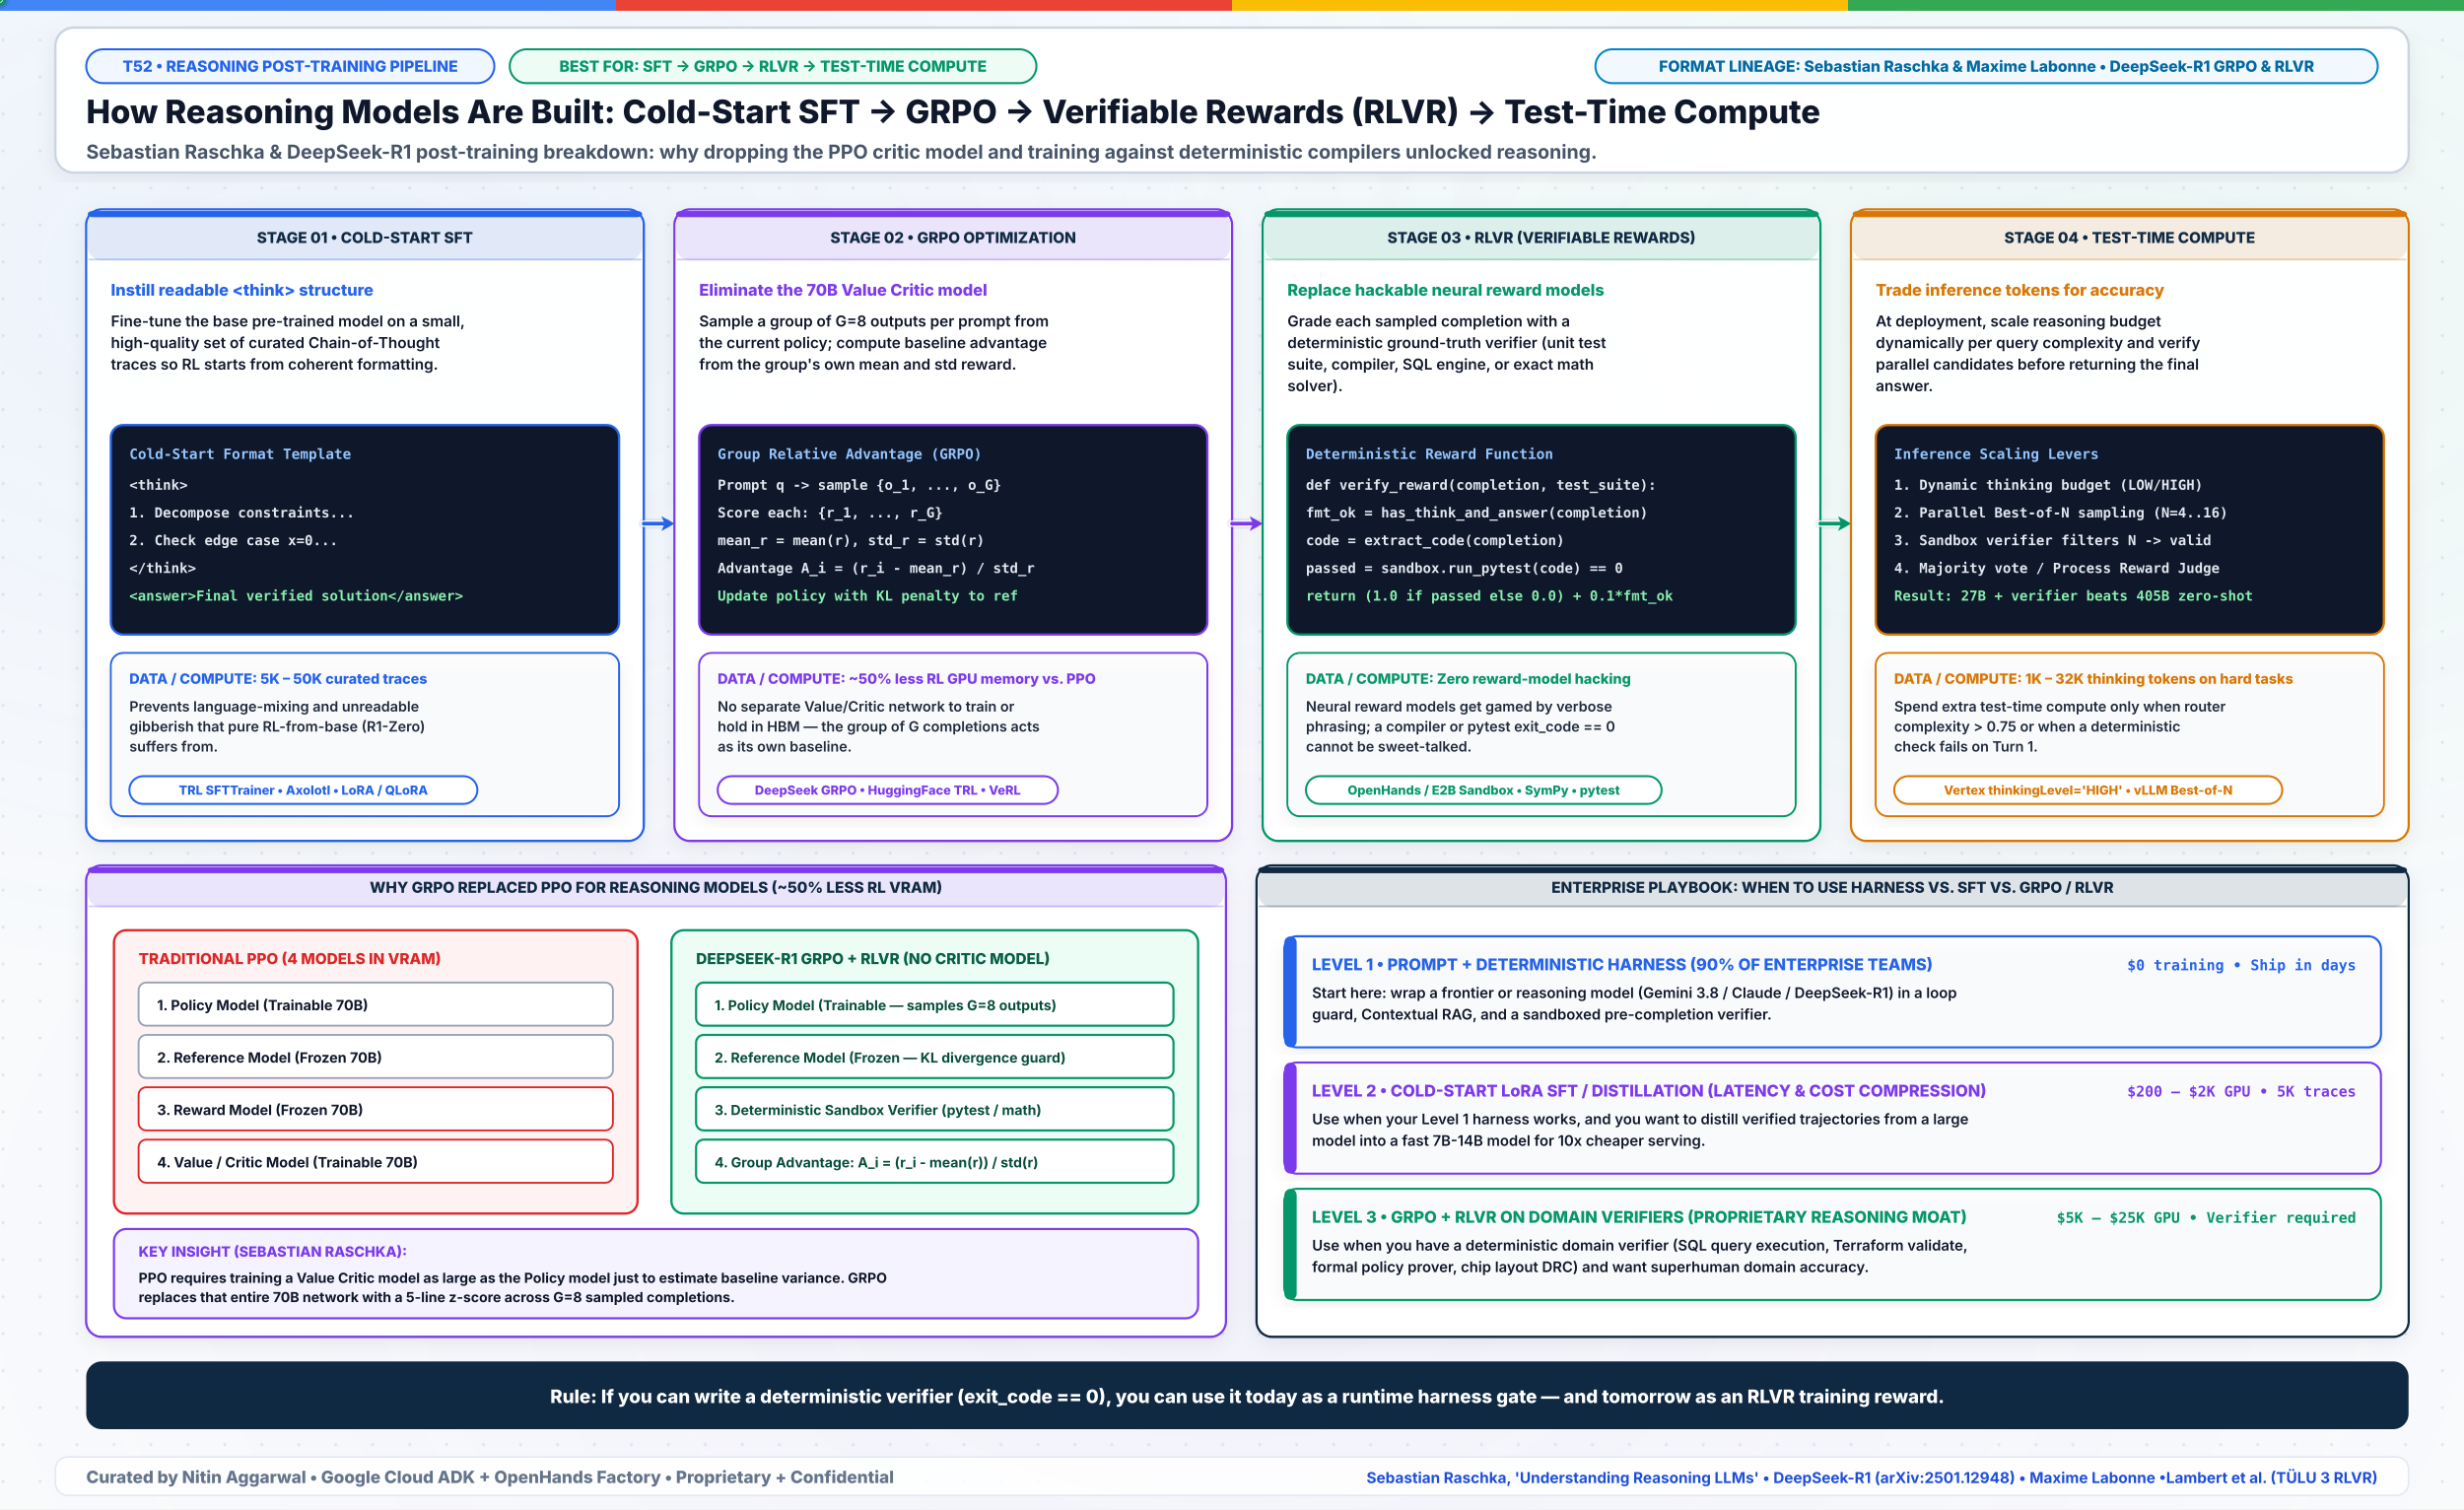
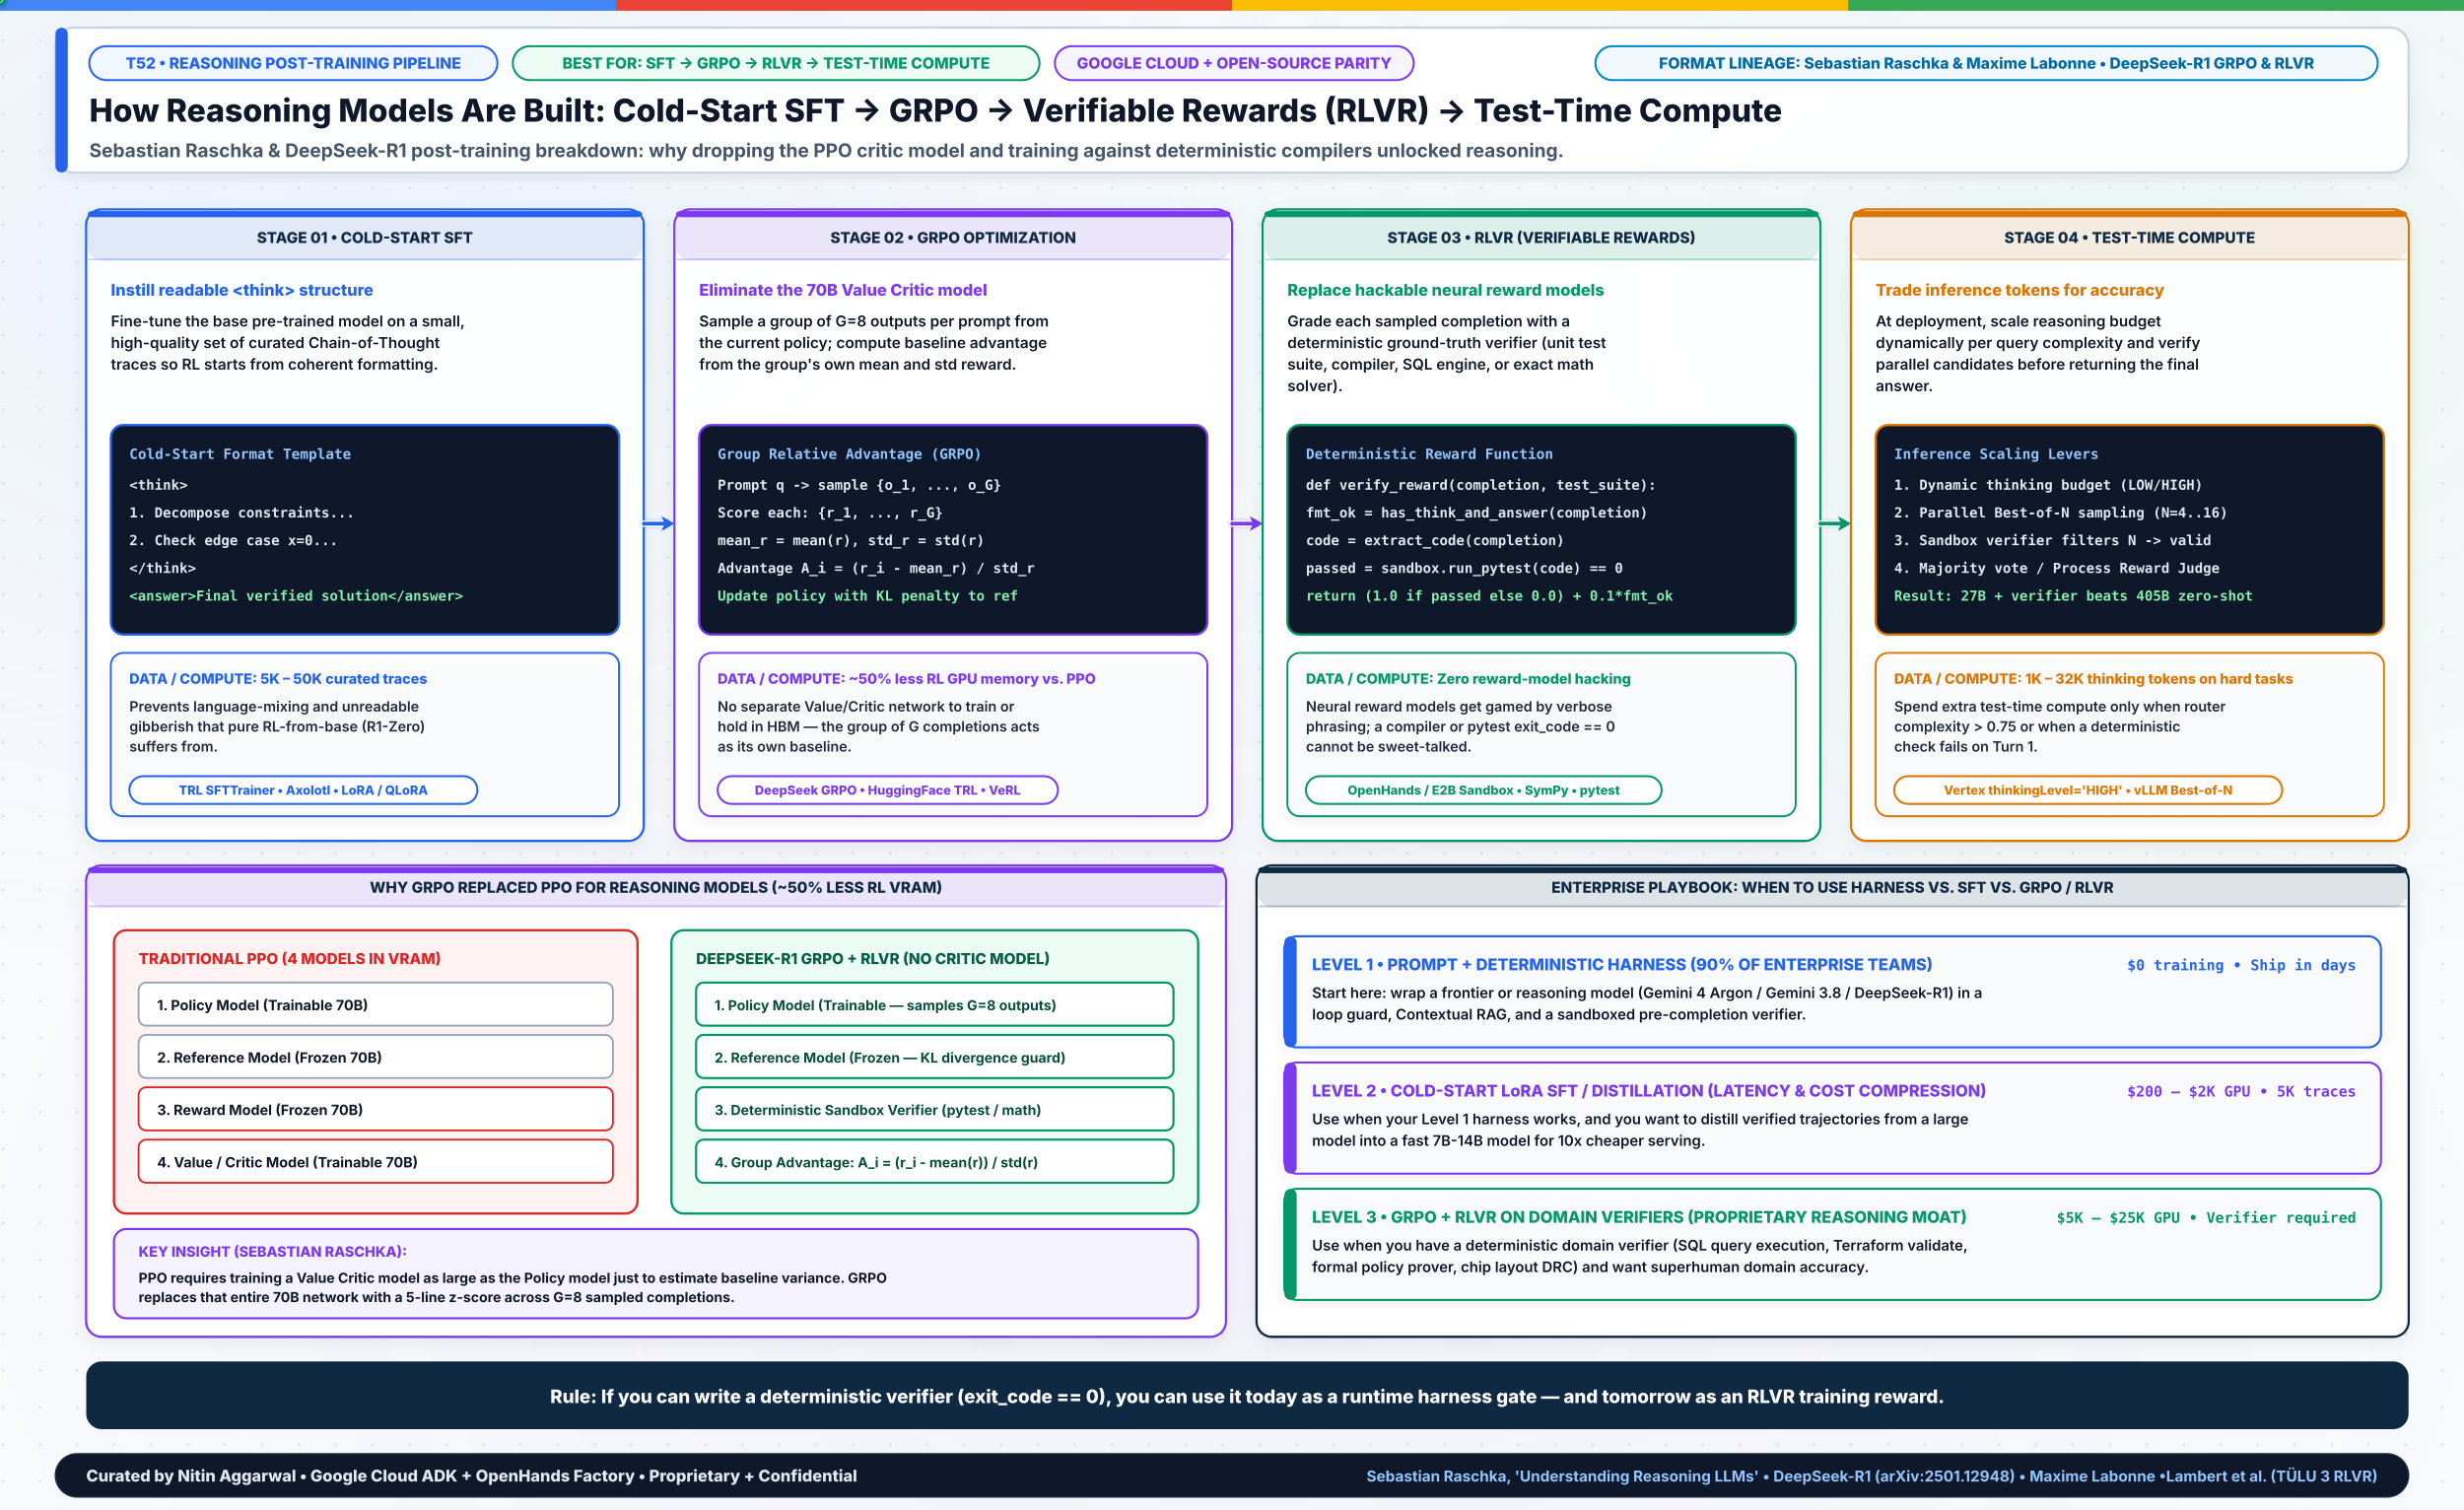
<svg xmlns="http://www.w3.org/2000/svg" viewBox="0 0 1600 980" width="1600" height="980">
  <defs>
    <filter id="shadow" x="-3%" y="-3%" width="106%" height="110%">
      <feDropShadow dx="0" dy="4" stdDeviation="6" flood-color="#0F172A" flood-opacity="0.065" />
    </filter>
    <linearGradient id="glassCardGrad" x1="0" y1="0" x2="0" y2="1">
      <stop offset="0%" stop-color="#FFFFFF" stop-opacity="0.96" />
      <stop offset="100%" stop-color="#F8FAFC" stop-opacity="0.90" />
    </linearGradient>
    <linearGradient id="glassSheen" x1="0" y1="0" x2="0" y2="1">
      <stop offset="0%" stop-color="#FFFFFF" stop-opacity="0.72" />
      <stop offset="100%" stop-color="#FFFFFF" stop-opacity="0.0" />
    </linearGradient>
    <radialGradient id="meshBlue" cx="14%" cy="18%" r="48%">
      <stop offset="0%" stop-color="#4285F4" stop-opacity="0.065" />
      <stop offset="100%" stop-color="#4285F4" stop-opacity="0.0" />
    </radialGradient>
    <radialGradient id="meshEmerald" cx="86%" cy="20%" r="46%">
      <stop offset="0%" stop-color="#10B981" stop-opacity="0.055" />
      <stop offset="100%" stop-color="#10B981" stop-opacity="0.0" />
    </radialGradient>
    <radialGradient id="meshViolet" cx="50%" cy="84%" r="52%">
      <stop offset="0%" stop-color="#8B5CF6" stop-opacity="0.048" />
      <stop offset="100%" stop-color="#8B5CF6" stop-opacity="0.0" />
    </radialGradient>
    <pattern id="archGrid" width="24" height="24" patternUnits="userSpaceOnUse">
      <circle cx="2" cy="2" r="1" fill="#94A3B8" fill-opacity="0.22" />
    </pattern>
    <style>
@keyframes flowDash { from { stroke-dashoffset: 40; } to { stroke-dashoffset: 0; } }
.flow-line { animation: flowDash 1.0s linear infinite; }
@keyframes pulseStroke { 0%,100% { stroke-width: 2.4px; } 50% { stroke-width: 5px; } }
.pulse { animation: pulseStroke 2.2s ease-in-out infinite; }
@keyframes blink { 0%,100% { opacity: 1; } 50% { opacity: 0.35; } }
.blink { animation: blink 1.4s ease-in-out infinite; }
@keyframes growX { from { transform: scaleX(0.02); } to { transform: scaleX(1); } }
.grow-x { transform-box: fill-box; transform-origin: left center; animation: growX 1.5s ease-out 0.2s both; }
@keyframes breathe { 0%,100% { transform: scale(1); } 50% { transform: scale(1.05); } }
.breathe { transform-box: fill-box; transform-origin: center; animation: breathe 2.6s ease-in-out infinite; }
</style>
  </defs>
  <rect x="0.0" y="0.0" width="1600.0" height="980.0" rx="0" fill="#F8FAFC" />
  <rect x="0" y="0" width="1600" height="980" fill="url(#meshBlue)" />
  <rect x="0" y="0" width="1600" height="980" fill="url(#meshEmerald)" />
  <rect x="0" y="0" width="1600" height="980" fill="url(#meshViolet)" />
  <rect x="0" y="0" width="1600" height="980" fill="url(#archGrid)" />
  <rect x="0.0" y="0.0" width="400.0" height="7.0" rx="0" fill="#4285F4" />
  <rect x="400.0" y="0.0" width="400.0" height="7.0" rx="0" fill="#EA4335" />
  <rect x="800.0" y="0.0" width="400.0" height="7.0" rx="0" fill="#FBBC04" />
  <rect x="1200.0" y="0.0" width="400.0" height="7.0" rx="0" fill="#34A853" />
  <rect x="36.0" y="18.0" width="1528.0" height="94.0" rx="12" fill="#FFFFFF" stroke="#CBD5E1" stroke-width="1.8" filter="url(#shadow)" fill-opacity="0.96" />
  <rect x="37.2" y="19.2" width="1525.6" height="91.6" rx="10.8" fill="none" stroke="#FFFFFF" stroke-opacity="0.82" stroke-width="1" />
  <rect x="38.0" y="19.8" width="1524.0" height="11.3" rx="9.8" fill="url(#glassSheen)" pointer-events="none" />
-   <rect x="56.0" y="32.0" width="265" height="22" rx="11.0" fill="#EFF6FF" fill-opacity="0.98" stroke="#2563EB" stroke-width="1.3" />
-   <text x="188.5" y="46.6" font-family="Inter, -apple-system, Helvetica, Arial, sans-serif" font-size="10" font-weight="800" fill="#2563EB" text-anchor="middle">T52 • REASONING POST-TRAINING PIPELINE</text>
-   <rect x="331.0" y="32.0" width="342" height="22" rx="11.0" fill="#ECFDF5" fill-opacity="0.98" stroke="#059669" stroke-width="1.3" />
-   <text x="502.0" y="46.6" font-family="Inter, -apple-system, Helvetica, Arial, sans-serif" font-size="10" font-weight="800" fill="#059669" text-anchor="middle">BEST FOR: SFT -&gt; GRPO -&gt; RLVR -&gt; TEST-TIME COMPUTE</text>
-   <rect x="1036.0" y="32.0" width="508" height="22" rx="11.0" fill="#F0F9FF" fill-opacity="0.98" stroke="#0284C7" stroke-width="1.3" />
-   <text x="1290.0" y="46.6" font-family="Inter, -apple-system, Helvetica, Arial, sans-serif" font-size="10" font-weight="800" fill="#0369A1" text-anchor="middle">FORMAT LINEAGE: Sebastian Raschka &amp; Maxime Labonne • DeepSeek-R1 GRPO &amp; RLVR</text>
-   <text x="56.0" y="80.0" font-family="Inter, -apple-system, Helvetica, Arial, sans-serif" font-size="21" font-weight="800" fill="#0F172A" text-anchor="start">How Reasoning Models Are Built: Cold-Start SFT -&gt; GRPO -&gt; Verifiable Rewards (RLVR) -&gt; Test-Time Compute</text>
-   <text x="56.0" y="103.0" font-family="Inter, -apple-system, Helvetica, Arial, sans-serif" font-size="12.5" font-weight="700" fill="#475569" text-anchor="start">Sebastian Raschka &amp; DeepSeek-R1 post-training breakdown: why dropping the PPO critic model and training against deterministic compilers unlocked reasoning.</text>
+   <rect x="36.0" y="18.0" width="8.0" height="94.0" rx="4" fill="#2563EB" />
+   <rect x="58.0" y="30.0" width="265" height="22" rx="11.0" fill="#EFF6FF" fill-opacity="0.98" stroke="#2563EB" stroke-width="1.3" />
+   <text x="190.5" y="44.6" font-family="Inter, -apple-system, Helvetica, Arial, sans-serif" font-size="10" font-weight="800" fill="#2563EB" text-anchor="middle">T52 • REASONING POST-TRAINING PIPELINE</text>
+   <rect x="333.0" y="30.0" width="342" height="22" rx="11.0" fill="#ECFDF5" fill-opacity="0.98" stroke="#059669" stroke-width="1.3" />
+   <text x="504.0" y="44.6" font-family="Inter, -apple-system, Helvetica, Arial, sans-serif" font-size="10" font-weight="800" fill="#059669" text-anchor="middle">BEST FOR: SFT -&gt; GRPO -&gt; RLVR -&gt; TEST-TIME COMPUTE</text>
+   <rect x="685.0" y="30.0" width="233" height="22" rx="11.0" fill="#F5F3FF" fill-opacity="0.98" stroke="#7C3AED" stroke-width="1.3" />
+   <text x="801.5" y="44.6" font-family="Inter, -apple-system, Helvetica, Arial, sans-serif" font-size="10" font-weight="800" fill="#7C3AED" text-anchor="middle">GOOGLE CLOUD + OPEN-SOURCE PARITY</text>
+   <rect x="1036.0" y="30.0" width="508" height="22" rx="11.0" fill="#F0F9FF" fill-opacity="0.98" stroke="#0284C7" stroke-width="1.3" />
+   <text x="1290.0" y="44.6" font-family="Inter, -apple-system, Helvetica, Arial, sans-serif" font-size="10" font-weight="800" fill="#0369A1" text-anchor="middle">FORMAT LINEAGE: Sebastian Raschka &amp; Maxime Labonne • DeepSeek-R1 GRPO &amp; RLVR</text>
+   <text x="58.0" y="79.0" font-family="Inter, -apple-system, Helvetica, Arial, sans-serif" font-size="20.5" font-weight="800" fill="#0F172A" text-anchor="start">How Reasoning Models Are Built: Cold-Start SFT -&gt; GRPO -&gt; Verifiable Rewards (RLVR) -&gt; Test-Time Compute</text>
+   <text x="58.0" y="102.0" font-family="Inter, -apple-system, Helvetica, Arial, sans-serif" font-size="12.2" font-weight="700" fill="#475569" text-anchor="start">Sebastian Raschka &amp; DeepSeek-R1 post-training breakdown: why dropping the PPO critic model and training against deterministic compilers unlocked reasoning.</text>
  <rect x="56.0" y="136.0" width="362.0" height="410.0" rx="10" fill="#FFFFFF" stroke="#2563EB" stroke-width="1.6" filter="url(#shadow)" fill-opacity="0.96" />
  <rect x="57.2" y="137.2" width="359.6" height="407.6" rx="8.8" fill="none" stroke="#FFFFFF" stroke-opacity="0.82" stroke-width="1" />
  <rect x="58.0" y="137.8" width="358.0" height="14.0" rx="7.8" fill="url(#glassSheen)" pointer-events="none" />
  <rect x="57.0" y="137.0" width="360.0" height="32.0" rx="9" fill="#F8FAFC" />
  <rect x="57.0" y="137.0" width="360.0" height="32.0" rx="9" fill="#2563EB" fill-opacity="0.11" />
  <rect x="57.0" y="137.0" width="360.0" height="4.0" rx="3" fill="#2563EB" />
  <line x1="57.5" y1="168.5" x2="416.5" y2="168.5" stroke="#2563EB" stroke-opacity="0.28" stroke-width="1.2" />
  <text x="237.0" y="157.8" font-family="Inter, -apple-system, Helvetica, Arial, sans-serif" font-size="9.8" font-weight="800" fill="#0F2942" text-anchor="middle">STAGE 01 • COLD-START SFT</text>
  <text x="72.0" y="192.0" font-family="Inter, -apple-system, Helvetica, Arial, sans-serif" font-size="10.5" font-weight="800" fill="#2563EB" text-anchor="start">Instill readable &lt;think&gt; structure</text>
  <text x="72.0" y="212.0" font-family="Inter, -apple-system, Helvetica, Arial, sans-serif" font-size="9.8" font-weight="600" fill="#0F172A" text-anchor="start">Fine-tune the base pre-trained model on a small,</text>
  <text x="72.0" y="226.0" font-family="Inter, -apple-system, Helvetica, Arial, sans-serif" font-size="9.8" font-weight="600" fill="#0F172A" text-anchor="start">high-quality set of curated Chain-of-Thought</text>
  <text x="72.0" y="240.0" font-family="Inter, -apple-system, Helvetica, Arial, sans-serif" font-size="9.8" font-weight="600" fill="#0F172A" text-anchor="start">traces so RL starts from coherent formatting.</text>
  <rect x="72.0" y="276.0" width="330.0" height="136.0" rx="8" fill="#0F172A" stroke="#2563EB" stroke-width="1.5" />
  <text x="84.0" y="298.0" font-family="ui-monospace, SFMono-Regular, Menlo, monospace" font-size="9.2" font-weight="800" fill="#93C5FD" text-anchor="start">Cold-Start Format Template</text>
  <text x="84.0" y="318.0" font-family="ui-monospace, SFMono-Regular, Menlo, monospace" font-size="9" font-weight="600" fill="#E2E8F0" text-anchor="start">&lt;think&gt;</text>
  <text x="84.0" y="336.0" font-family="ui-monospace, SFMono-Regular, Menlo, monospace" font-size="9" font-weight="600" fill="#E2E8F0" text-anchor="start">  1. Decompose constraints...</text>
  <text x="84.0" y="354.0" font-family="ui-monospace, SFMono-Regular, Menlo, monospace" font-size="9" font-weight="600" fill="#E2E8F0" text-anchor="start">  2. Check edge case x=0...</text>
  <text x="84.0" y="372.0" font-family="ui-monospace, SFMono-Regular, Menlo, monospace" font-size="9" font-weight="600" fill="#E2E8F0" text-anchor="start">&lt;/think&gt;</text>
  <text x="84.0" y="390.0" font-family="ui-monospace, SFMono-Regular, Menlo, monospace" font-size="9" font-weight="600" fill="#86EFAC" text-anchor="start">&lt;answer&gt;Final verified solution&lt;/answer&gt;</text>
  <rect x="72.0" y="424.0" width="330.0" height="106.0" rx="8" fill="#F8FAFC" stroke="#2563EB" stroke-width="1.3" filter="url(#shadow)" fill-opacity="0.96" />
  <rect x="73.2" y="425.2" width="327.6" height="103.6" rx="6.8" fill="none" stroke="#FFFFFF" stroke-opacity="0.82" stroke-width="1" />
  <rect x="74.0" y="425.8" width="326.0" height="12.7" rx="5.8" fill="url(#glassSheen)" pointer-events="none" />
  <text x="84.0" y="444.0" font-family="Inter, -apple-system, Helvetica, Arial, sans-serif" font-size="9.2" font-weight="800" fill="#2563EB" text-anchor="start">DATA / COMPUTE: 5K – 50K curated traces</text>
  <text x="84.0" y="462.0" font-family="Inter, -apple-system, Helvetica, Arial, sans-serif" font-size="9.2" font-weight="600" fill="#1E293B" text-anchor="start">Prevents language-mixing and unreadable</text>
  <text x="84.0" y="475.0" font-family="Inter, -apple-system, Helvetica, Arial, sans-serif" font-size="9.2" font-weight="600" fill="#1E293B" text-anchor="start">gibberish that pure RL-from-base (R1-Zero)</text>
  <text x="84.0" y="488.0" font-family="Inter, -apple-system, Helvetica, Arial, sans-serif" font-size="9.2" font-weight="600" fill="#1E293B" text-anchor="start">suffers from.</text>
  <rect x="84.0" y="504.0" width="226" height="18" rx="9.0" fill="#FFFFFF" fill-opacity="0.98" stroke="#2563EB" stroke-width="1.3" />
  <text x="197.0" y="516.0" font-family="Inter, -apple-system, Helvetica, Arial, sans-serif" font-size="8.2" font-weight="800" fill="#2563EB" text-anchor="middle">TRL SFTTrainer • Axolotl • LoRA / QLoRA</text>
  <path d="M 418.0 340.0 L 432.5 340.0" fill="none" stroke="#2563EB" stroke-opacity="0.11" stroke-width="6.6" stroke-linecap="round" stroke-linejoin="round" />
  <path d="M 418.0 340.0 L 432.5 340.0" fill="none" stroke="#FFFFFF" stroke-opacity="0.80" stroke-width="4.4" stroke-linecap="round" stroke-linejoin="round" />
  <path d="M 418.0 340.0 L 432.5 340.0" fill="none" stroke="#2563EB" stroke-width="2.4" stroke-linejoin="round" stroke-linecap="round" />
  <polygon points="438.0,340.0 429.5,335.2 431.6,340.0 429.5,344.8" fill="#2563EB" />
  <g>
    <circle r="5.6" fill="#2563EB" fill-opacity="0.15" />
    <circle r="3.8" fill="#2563EB" fill-opacity="0.28" />
    <circle r="2.8" fill="#FFFFFF" stroke="#2563EB" stroke-width="2.0" />
    <circle r="1.3" fill="#2563EB" />
    <animateMotion dur="1.20s" begin="-0.00s" repeatCount="indefinite" path="M 418.0 340.0 L 432.5 340.0" />
  </g>
  <rect x="438.0" y="136.0" width="362.0" height="410.0" rx="10" fill="#FFFFFF" stroke="#7C3AED" stroke-width="1.6" filter="url(#shadow)" fill-opacity="0.96" />
  <rect x="439.2" y="137.2" width="359.6" height="407.6" rx="8.8" fill="none" stroke="#FFFFFF" stroke-opacity="0.82" stroke-width="1" />
  <rect x="440.0" y="137.8" width="358.0" height="14.0" rx="7.8" fill="url(#glassSheen)" pointer-events="none" />
  <rect x="439.0" y="137.0" width="360.0" height="32.0" rx="9" fill="#F8FAFC" />
  <rect x="439.0" y="137.0" width="360.0" height="32.0" rx="9" fill="#7C3AED" fill-opacity="0.11" />
  <rect x="439.0" y="137.0" width="360.0" height="4.0" rx="3" fill="#7C3AED" />
  <line x1="439.5" y1="168.5" x2="798.5" y2="168.5" stroke="#7C3AED" stroke-opacity="0.28" stroke-width="1.2" />
  <text x="619.0" y="157.8" font-family="Inter, -apple-system, Helvetica, Arial, sans-serif" font-size="9.8" font-weight="800" fill="#0F2942" text-anchor="middle">STAGE 02 • GRPO OPTIMIZATION</text>
  <text x="454.0" y="192.0" font-family="Inter, -apple-system, Helvetica, Arial, sans-serif" font-size="10.5" font-weight="800" fill="#7C3AED" text-anchor="start">Eliminate the 70B Value Critic model</text>
  <text x="454.0" y="212.0" font-family="Inter, -apple-system, Helvetica, Arial, sans-serif" font-size="9.8" font-weight="600" fill="#0F172A" text-anchor="start">Sample a group of G=8 outputs per prompt from</text>
  <text x="454.0" y="226.0" font-family="Inter, -apple-system, Helvetica, Arial, sans-serif" font-size="9.8" font-weight="600" fill="#0F172A" text-anchor="start">the current policy; compute baseline advantage</text>
  <text x="454.0" y="240.0" font-family="Inter, -apple-system, Helvetica, Arial, sans-serif" font-size="9.8" font-weight="600" fill="#0F172A" text-anchor="start">from the group's own mean and std reward.</text>
  <rect x="454.0" y="276.0" width="330.0" height="136.0" rx="8" fill="#0F172A" stroke="#7C3AED" stroke-width="1.5" />
  <text x="466.0" y="298.0" font-family="ui-monospace, SFMono-Regular, Menlo, monospace" font-size="9.2" font-weight="800" fill="#93C5FD" text-anchor="start">Group Relative Advantage (GRPO)</text>
  <text x="466.0" y="318.0" font-family="ui-monospace, SFMono-Regular, Menlo, monospace" font-size="9" font-weight="600" fill="#E2E8F0" text-anchor="start">Prompt q -&gt; sample {o_1, ..., o_G}</text>
  <text x="466.0" y="336.0" font-family="ui-monospace, SFMono-Regular, Menlo, monospace" font-size="9" font-weight="600" fill="#E2E8F0" text-anchor="start">Score each: {r_1, ..., r_G}</text>
  <text x="466.0" y="354.0" font-family="ui-monospace, SFMono-Regular, Menlo, monospace" font-size="9" font-weight="600" fill="#E2E8F0" text-anchor="start">mean_r = mean(r), std_r = std(r)</text>
  <text x="466.0" y="372.0" font-family="ui-monospace, SFMono-Regular, Menlo, monospace" font-size="9" font-weight="600" fill="#E2E8F0" text-anchor="start">Advantage A_i = (r_i - mean_r) / std_r</text>
  <text x="466.0" y="390.0" font-family="ui-monospace, SFMono-Regular, Menlo, monospace" font-size="9" font-weight="600" fill="#86EFAC" text-anchor="start">Update policy with KL penalty to ref</text>
  <rect x="454.0" y="424.0" width="330.0" height="106.0" rx="8" fill="#F8FAFC" stroke="#7C3AED" stroke-width="1.3" filter="url(#shadow)" fill-opacity="0.96" />
  <rect x="455.2" y="425.2" width="327.6" height="103.6" rx="6.8" fill="none" stroke="#FFFFFF" stroke-opacity="0.82" stroke-width="1" />
  <rect x="456.0" y="425.8" width="326.0" height="12.7" rx="5.8" fill="url(#glassSheen)" pointer-events="none" />
  <text x="466.0" y="444.0" font-family="Inter, -apple-system, Helvetica, Arial, sans-serif" font-size="9.2" font-weight="800" fill="#7C3AED" text-anchor="start">DATA / COMPUTE: ~50% less RL GPU memory vs. PPO</text>
  <text x="466.0" y="462.0" font-family="Inter, -apple-system, Helvetica, Arial, sans-serif" font-size="9.2" font-weight="600" fill="#1E293B" text-anchor="start">No separate Value/Critic network to train or</text>
  <text x="466.0" y="475.0" font-family="Inter, -apple-system, Helvetica, Arial, sans-serif" font-size="9.2" font-weight="600" fill="#1E293B" text-anchor="start">hold in HBM — the group of G completions acts</text>
  <text x="466.0" y="488.0" font-family="Inter, -apple-system, Helvetica, Arial, sans-serif" font-size="9.2" font-weight="600" fill="#1E293B" text-anchor="start">as its own baseline.</text>
  <rect x="466.0" y="504.0" width="221" height="18" rx="9.0" fill="#FFFFFF" fill-opacity="0.98" stroke="#7C3AED" stroke-width="1.3" />
  <text x="576.5" y="516.0" font-family="Inter, -apple-system, Helvetica, Arial, sans-serif" font-size="8.2" font-weight="800" fill="#7C3AED" text-anchor="middle">DeepSeek GRPO • HuggingFace TRL • VeRL</text>
  <path d="M 800.0 340.0 L 814.5 340.0" fill="none" stroke="#7C3AED" stroke-opacity="0.11" stroke-width="6.6" stroke-linecap="round" stroke-linejoin="round" />
  <path d="M 800.0 340.0 L 814.5 340.0" fill="none" stroke="#FFFFFF" stroke-opacity="0.80" stroke-width="4.4" stroke-linecap="round" stroke-linejoin="round" />
  <path d="M 800.0 340.0 L 814.5 340.0" fill="none" stroke="#7C3AED" stroke-width="2.4" stroke-linejoin="round" stroke-linecap="round" />
  <polygon points="820.0,340.0 811.5,335.2 813.6,340.0 811.5,344.8" fill="#7C3AED" />
  <g>
    <circle r="5.6" fill="#7C3AED" fill-opacity="0.15" />
    <circle r="3.8" fill="#7C3AED" fill-opacity="0.28" />
    <circle r="2.8" fill="#FFFFFF" stroke="#7C3AED" stroke-width="2.0" />
    <circle r="1.3" fill="#7C3AED" />
    <animateMotion dur="1.20s" begin="-0.00s" repeatCount="indefinite" path="M 800.0 340.0 L 814.5 340.0" />
  </g>
  <rect x="820.0" y="136.0" width="362.0" height="410.0" rx="10" fill="#FFFFFF" stroke="#059669" stroke-width="1.6" filter="url(#shadow)" fill-opacity="0.96" />
  <rect x="821.2" y="137.2" width="359.6" height="407.6" rx="8.8" fill="none" stroke="#FFFFFF" stroke-opacity="0.82" stroke-width="1" />
  <rect x="822.0" y="137.8" width="358.0" height="14.0" rx="7.8" fill="url(#glassSheen)" pointer-events="none" />
  <rect x="821.0" y="137.0" width="360.0" height="32.0" rx="9" fill="#F8FAFC" />
  <rect x="821.0" y="137.0" width="360.0" height="32.0" rx="9" fill="#059669" fill-opacity="0.11" />
  <rect x="821.0" y="137.0" width="360.0" height="4.0" rx="3" fill="#059669" />
  <line x1="821.5" y1="168.5" x2="1180.5" y2="168.5" stroke="#059669" stroke-opacity="0.28" stroke-width="1.2" />
  <text x="1001.0" y="157.8" font-family="Inter, -apple-system, Helvetica, Arial, sans-serif" font-size="9.8" font-weight="800" fill="#0F2942" text-anchor="middle">STAGE 03 • RLVR (VERIFIABLE REWARDS)</text>
  <text x="836.0" y="192.0" font-family="Inter, -apple-system, Helvetica, Arial, sans-serif" font-size="10.5" font-weight="800" fill="#059669" text-anchor="start">Replace hackable neural reward models</text>
  <text x="836.0" y="212.0" font-family="Inter, -apple-system, Helvetica, Arial, sans-serif" font-size="9.8" font-weight="600" fill="#0F172A" text-anchor="start">Grade each sampled completion with a</text>
  <text x="836.0" y="226.0" font-family="Inter, -apple-system, Helvetica, Arial, sans-serif" font-size="9.8" font-weight="600" fill="#0F172A" text-anchor="start">deterministic ground-truth verifier (unit test</text>
  <text x="836.0" y="240.0" font-family="Inter, -apple-system, Helvetica, Arial, sans-serif" font-size="9.8" font-weight="600" fill="#0F172A" text-anchor="start">suite, compiler, SQL engine, or exact math</text>
  <text x="836.0" y="254.0" font-family="Inter, -apple-system, Helvetica, Arial, sans-serif" font-size="9.8" font-weight="600" fill="#0F172A" text-anchor="start">solver).</text>
  <rect x="836.0" y="276.0" width="330.0" height="136.0" rx="8" fill="#0F172A" stroke="#059669" stroke-width="1.5" />
  <text x="848.0" y="298.0" font-family="ui-monospace, SFMono-Regular, Menlo, monospace" font-size="9.2" font-weight="800" fill="#93C5FD" text-anchor="start">Deterministic Reward Function</text>
  <text x="848.0" y="318.0" font-family="ui-monospace, SFMono-Regular, Menlo, monospace" font-size="9" font-weight="600" fill="#E2E8F0" text-anchor="start">def verify_reward(completion, test_suite):</text>
  <text x="848.0" y="336.0" font-family="ui-monospace, SFMono-Regular, Menlo, monospace" font-size="9" font-weight="600" fill="#E2E8F0" text-anchor="start">    fmt_ok = has_think_and_answer(completion)</text>
  <text x="848.0" y="354.0" font-family="ui-monospace, SFMono-Regular, Menlo, monospace" font-size="9" font-weight="600" fill="#E2E8F0" text-anchor="start">    code   = extract_code(completion)</text>
  <text x="848.0" y="372.0" font-family="ui-monospace, SFMono-Regular, Menlo, monospace" font-size="9" font-weight="600" fill="#E2E8F0" text-anchor="start">    passed = sandbox.run_pytest(code) == 0</text>
  <text x="848.0" y="390.0" font-family="ui-monospace, SFMono-Regular, Menlo, monospace" font-size="9" font-weight="600" fill="#86EFAC" text-anchor="start">    return (1.0 if passed else 0.0) + 0.1*fmt_ok</text>
  <rect x="836.0" y="424.0" width="330.0" height="106.0" rx="8" fill="#F8FAFC" stroke="#059669" stroke-width="1.3" filter="url(#shadow)" fill-opacity="0.96" />
  <rect x="837.2" y="425.2" width="327.6" height="103.6" rx="6.8" fill="none" stroke="#FFFFFF" stroke-opacity="0.82" stroke-width="1" />
  <rect x="838.0" y="425.8" width="326.0" height="12.7" rx="5.8" fill="url(#glassSheen)" pointer-events="none" />
  <text x="848.0" y="444.0" font-family="Inter, -apple-system, Helvetica, Arial, sans-serif" font-size="9.2" font-weight="800" fill="#059669" text-anchor="start">DATA / COMPUTE: Zero reward-model hacking</text>
  <text x="848.0" y="462.0" font-family="Inter, -apple-system, Helvetica, Arial, sans-serif" font-size="9.2" font-weight="600" fill="#1E293B" text-anchor="start">Neural reward models get gamed by verbose</text>
  <text x="848.0" y="475.0" font-family="Inter, -apple-system, Helvetica, Arial, sans-serif" font-size="9.2" font-weight="600" fill="#1E293B" text-anchor="start">phrasing; a compiler or pytest exit_code == 0</text>
  <text x="848.0" y="488.0" font-family="Inter, -apple-system, Helvetica, Arial, sans-serif" font-size="9.2" font-weight="600" fill="#1E293B" text-anchor="start">cannot be sweet-talked.</text>
  <rect x="848.0" y="504.0" width="231" height="18" rx="9.0" fill="#FFFFFF" fill-opacity="0.98" stroke="#059669" stroke-width="1.3" />
  <text x="963.5" y="516.0" font-family="Inter, -apple-system, Helvetica, Arial, sans-serif" font-size="8.2" font-weight="800" fill="#059669" text-anchor="middle">OpenHands / E2B Sandbox • SymPy • pytest</text>
  <path d="M 1182.0 340.0 L 1196.5 340.0" fill="none" stroke="#059669" stroke-opacity="0.11" stroke-width="6.6" stroke-linecap="round" stroke-linejoin="round" />
  <path d="M 1182.0 340.0 L 1196.5 340.0" fill="none" stroke="#FFFFFF" stroke-opacity="0.80" stroke-width="4.4" stroke-linecap="round" stroke-linejoin="round" />
  <path d="M 1182.0 340.0 L 1196.5 340.0" fill="none" stroke="#059669" stroke-width="2.4" stroke-linejoin="round" stroke-linecap="round" />
  <polygon points="1202.0,340.0 1193.5,335.2 1195.6,340.0 1193.5,344.8" fill="#059669" />
  <g>
    <circle r="5.6" fill="#059669" fill-opacity="0.15" />
    <circle r="3.8" fill="#059669" fill-opacity="0.28" />
    <circle r="2.8" fill="#FFFFFF" stroke="#059669" stroke-width="2.0" />
    <circle r="1.3" fill="#059669" />
    <animateMotion dur="1.20s" begin="-0.00s" repeatCount="indefinite" path="M 1182.0 340.0 L 1196.5 340.0" />
  </g>
  <rect x="1202.0" y="136.0" width="362.0" height="410.0" rx="10" fill="#FFFFFF" stroke="#D97706" stroke-width="1.6" filter="url(#shadow)" fill-opacity="0.96" />
  <rect x="1203.2" y="137.2" width="359.6" height="407.6" rx="8.8" fill="none" stroke="#FFFFFF" stroke-opacity="0.82" stroke-width="1" />
  <rect x="1204.0" y="137.8" width="358.0" height="14.0" rx="7.8" fill="url(#glassSheen)" pointer-events="none" />
  <rect x="1203.0" y="137.0" width="360.0" height="32.0" rx="9" fill="#F8FAFC" />
  <rect x="1203.0" y="137.0" width="360.0" height="32.0" rx="9" fill="#D97706" fill-opacity="0.11" />
  <rect x="1203.0" y="137.0" width="360.0" height="4.0" rx="3" fill="#D97706" />
  <line x1="1203.5" y1="168.5" x2="1562.5" y2="168.5" stroke="#D97706" stroke-opacity="0.28" stroke-width="1.2" />
  <text x="1383.0" y="157.8" font-family="Inter, -apple-system, Helvetica, Arial, sans-serif" font-size="9.8" font-weight="800" fill="#0F2942" text-anchor="middle">STAGE 04 • TEST-TIME COMPUTE</text>
  <text x="1218.0" y="192.0" font-family="Inter, -apple-system, Helvetica, Arial, sans-serif" font-size="10.5" font-weight="800" fill="#D97706" text-anchor="start">Trade inference tokens for accuracy</text>
  <text x="1218.0" y="212.0" font-family="Inter, -apple-system, Helvetica, Arial, sans-serif" font-size="9.8" font-weight="600" fill="#0F172A" text-anchor="start">At deployment, scale reasoning budget</text>
  <text x="1218.0" y="226.0" font-family="Inter, -apple-system, Helvetica, Arial, sans-serif" font-size="9.8" font-weight="600" fill="#0F172A" text-anchor="start">dynamically per query complexity and verify</text>
  <text x="1218.0" y="240.0" font-family="Inter, -apple-system, Helvetica, Arial, sans-serif" font-size="9.8" font-weight="600" fill="#0F172A" text-anchor="start">parallel candidates before returning the final</text>
  <text x="1218.0" y="254.0" font-family="Inter, -apple-system, Helvetica, Arial, sans-serif" font-size="9.8" font-weight="600" fill="#0F172A" text-anchor="start">answer.</text>
  <rect x="1218.0" y="276.0" width="330.0" height="136.0" rx="8" fill="#0F172A" stroke="#D97706" stroke-width="1.5" />
  <text x="1230.0" y="298.0" font-family="ui-monospace, SFMono-Regular, Menlo, monospace" font-size="9.2" font-weight="800" fill="#93C5FD" text-anchor="start">Inference Scaling Levers</text>
  <text x="1230.0" y="318.0" font-family="ui-monospace, SFMono-Regular, Menlo, monospace" font-size="9" font-weight="600" fill="#E2E8F0" text-anchor="start">1. Dynamic thinking budget (LOW/HIGH)</text>
  <text x="1230.0" y="336.0" font-family="ui-monospace, SFMono-Regular, Menlo, monospace" font-size="9" font-weight="600" fill="#E2E8F0" text-anchor="start">2. Parallel Best-of-N sampling (N=4..16)</text>
  <text x="1230.0" y="354.0" font-family="ui-monospace, SFMono-Regular, Menlo, monospace" font-size="9" font-weight="600" fill="#E2E8F0" text-anchor="start">3. Sandbox verifier filters N -&gt; valid</text>
  <text x="1230.0" y="372.0" font-family="ui-monospace, SFMono-Regular, Menlo, monospace" font-size="9" font-weight="600" fill="#E2E8F0" text-anchor="start">4. Majority vote / Process Reward Judge</text>
  <text x="1230.0" y="390.0" font-family="ui-monospace, SFMono-Regular, Menlo, monospace" font-size="9" font-weight="600" fill="#86EFAC" text-anchor="start">Result: 27B + verifier beats 405B zero-shot</text>
  <rect x="1218.0" y="424.0" width="330.0" height="106.0" rx="8" fill="#F8FAFC" stroke="#D97706" stroke-width="1.3" filter="url(#shadow)" fill-opacity="0.96" />
  <rect x="1219.2" y="425.2" width="327.6" height="103.6" rx="6.8" fill="none" stroke="#FFFFFF" stroke-opacity="0.82" stroke-width="1" />
  <rect x="1220.0" y="425.8" width="326.0" height="12.7" rx="5.8" fill="url(#glassSheen)" pointer-events="none" />
  <text x="1230.0" y="444.0" font-family="Inter, -apple-system, Helvetica, Arial, sans-serif" font-size="9.2" font-weight="800" fill="#D97706" text-anchor="start">DATA / COMPUTE: 1K – 32K thinking tokens on hard tasks</text>
  <text x="1230.0" y="462.0" font-family="Inter, -apple-system, Helvetica, Arial, sans-serif" font-size="9.2" font-weight="600" fill="#1E293B" text-anchor="start">Spend extra test-time compute only when router</text>
  <text x="1230.0" y="475.0" font-family="Inter, -apple-system, Helvetica, Arial, sans-serif" font-size="9.2" font-weight="600" fill="#1E293B" text-anchor="start">complexity &gt; 0.75 or when a deterministic</text>
  <text x="1230.0" y="488.0" font-family="Inter, -apple-system, Helvetica, Arial, sans-serif" font-size="9.2" font-weight="600" fill="#1E293B" text-anchor="start">check fails on Turn 1.</text>
  <rect x="1230.0" y="504.0" width="252" height="18" rx="9.0" fill="#FFFFFF" fill-opacity="0.98" stroke="#D97706" stroke-width="1.3" />
  <text x="1356.0" y="516.0" font-family="Inter, -apple-system, Helvetica, Arial, sans-serif" font-size="8.2" font-weight="800" fill="#D97706" text-anchor="middle">Vertex thinkingLevel='HIGH' • vLLM Best-of-N</text>
  <rect x="56.0" y="562.0" width="740.0" height="306.0" rx="10" fill="#FFFFFF" stroke="#7C3AED" stroke-width="1.6" filter="url(#shadow)" fill-opacity="0.96" />
  <rect x="57.2" y="563.2" width="737.6" height="303.6" rx="8.8" fill="none" stroke="#FFFFFF" stroke-opacity="0.82" stroke-width="1" />
  <rect x="58.0" y="563.8" width="736.0" height="14.0" rx="7.8" fill="url(#glassSheen)" pointer-events="none" />
  <rect x="57.0" y="563.0" width="738.0" height="26.0" rx="9" fill="#F8FAFC" />
  <rect x="57.0" y="563.0" width="738.0" height="26.0" rx="9" fill="#7C3AED" fill-opacity="0.11" />
  <rect x="57.0" y="563.0" width="738.0" height="4.0" rx="3" fill="#7C3AED" />
  <line x1="57.5" y1="588.5" x2="794.5" y2="588.5" stroke="#7C3AED" stroke-opacity="0.28" stroke-width="1.2" />
  <text x="426.0" y="579.7" font-family="Inter, -apple-system, Helvetica, Arial, sans-serif" font-size="9.8" font-weight="800" fill="#0F2942" text-anchor="middle">WHY GRPO REPLACED PPO FOR REASONING MODELS (~50% LESS RL VRAM)</text>
  <rect x="74.0" y="604.0" width="340.0" height="184.0" rx="8" fill="#FEF2F2" stroke="#DC2626" stroke-width="1.5" />
  <text x="90.0" y="626.0" font-family="Inter, -apple-system, Helvetica, Arial, sans-serif" font-size="9.8" font-weight="800" fill="#DC2626" text-anchor="start">TRADITIONAL PPO (4 MODELS IN VRAM)</text>
  <rect x="90.0" y="638.0" width="308.0" height="28.0" rx="5" fill="#FFFFFF" stroke="#94A3B8" stroke-width="1.2" />
  <text x="102.0" y="656.0" font-family="Inter, -apple-system, Helvetica, Arial, sans-serif" font-size="9.2" font-weight="700" fill="#0F172A" text-anchor="start">1. Policy Model (Trainable 70B)</text>
  <rect x="90.0" y="672.0" width="308.0" height="28.0" rx="5" fill="#FFFFFF" stroke="#94A3B8" stroke-width="1.2" />
  <text x="102.0" y="690.0" font-family="Inter, -apple-system, Helvetica, Arial, sans-serif" font-size="9.2" font-weight="700" fill="#0F172A" text-anchor="start">2. Reference Model (Frozen 70B)</text>
  <rect x="90.0" y="706.0" width="308.0" height="28.0" rx="5" fill="#FFFFFF" stroke="#DC2626" stroke-width="1.2" />
  <text x="102.0" y="724.0" font-family="Inter, -apple-system, Helvetica, Arial, sans-serif" font-size="9.2" font-weight="700" fill="#0F172A" text-anchor="start">3. Reward Model (Frozen 70B)</text>
  <rect x="90.0" y="740.0" width="308.0" height="28.0" rx="5" fill="#FFFFFF" stroke="#DC2626" stroke-width="1.2" />
  <text x="102.0" y="758.0" font-family="Inter, -apple-system, Helvetica, Arial, sans-serif" font-size="9.2" font-weight="700" fill="#0F172A" text-anchor="start">4. Value / Critic Model (Trainable 70B)</text>
  <rect x="436.0" y="604.0" width="342.0" height="184.0" rx="8" fill="#ECFDF5" stroke="#059669" stroke-width="1.5" />
  <text x="452.0" y="626.0" font-family="Inter, -apple-system, Helvetica, Arial, sans-serif" font-size="9.8" font-weight="800" fill="#065F46" text-anchor="start">DEEPSEEK-R1 GRPO + RLVR (NO CRITIC MODEL)</text>
  <rect x="452.0" y="638.0" width="310.0" height="28.0" rx="5" fill="#FFFFFF" stroke="#059669" stroke-width="1.4" />
  <text x="464.0" y="656.0" font-family="Inter, -apple-system, Helvetica, Arial, sans-serif" font-size="9.0" font-weight="700" fill="#064E3B" text-anchor="start">1. Policy Model (Trainable — samples G=8 outputs)</text>
  <rect x="452.0" y="672.0" width="310.0" height="28.0" rx="5" fill="#FFFFFF" stroke="#059669" stroke-width="1.4" />
  <text x="464.0" y="690.0" font-family="Inter, -apple-system, Helvetica, Arial, sans-serif" font-size="9.0" font-weight="700" fill="#064E3B" text-anchor="start">2. Reference Model (Frozen — KL divergence guard)</text>
  <rect x="452.0" y="706.0" width="310.0" height="28.0" rx="5" fill="#FFFFFF" stroke="#059669" stroke-width="1.4" />
  <text x="464.0" y="724.0" font-family="Inter, -apple-system, Helvetica, Arial, sans-serif" font-size="9.0" font-weight="700" fill="#064E3B" text-anchor="start">3. Deterministic Sandbox Verifier (pytest / math)</text>
  <rect x="452.0" y="740.0" width="310.0" height="28.0" rx="5" fill="#FFFFFF" stroke="#059669" stroke-width="1.4" />
  <text x="464.0" y="758.0" font-family="Inter, -apple-system, Helvetica, Arial, sans-serif" font-size="9.0" font-weight="700" fill="#064E3B" text-anchor="start">4. Group Advantage: A_i = (r_i - mean(r)) / std(r)</text>
  <rect x="74.0" y="798.0" width="704.0" height="58.0" rx="8" fill="#F5F3FF" stroke="#7C3AED" stroke-width="1.4" />
  <text x="90.0" y="816.0" font-family="Inter, -apple-system, Helvetica, Arial, sans-serif" font-size="9.2" font-weight="800" fill="#7C3AED" text-anchor="start">KEY INSIGHT (SEBASTIAN RASCHKA):</text>
  <text x="90.0" y="833.0" font-family="Inter, -apple-system, Helvetica, Arial, sans-serif" font-size="9.0" font-weight="700" fill="#0F172A" text-anchor="start">PPO requires training a Value Critic model as large as the Policy model just to estimate baseline variance. GRPO</text>
  <text x="90.0" y="845.5" font-family="Inter, -apple-system, Helvetica, Arial, sans-serif" font-size="9.0" font-weight="700" fill="#0F172A" text-anchor="start">replaces that entire 70B network with a 5-line z-score across G=8 sampled completions.</text>
  <rect x="816.0" y="562.0" width="748.0" height="306.0" rx="10" fill="#FFFFFF" stroke="#0F2942" stroke-width="1.6" filter="url(#shadow)" fill-opacity="0.96" />
  <rect x="817.2" y="563.2" width="745.6" height="303.6" rx="8.8" fill="none" stroke="#FFFFFF" stroke-opacity="0.82" stroke-width="1" />
  <rect x="818.0" y="563.8" width="744.0" height="14.0" rx="7.8" fill="url(#glassSheen)" pointer-events="none" />
  <rect x="817.0" y="563.0" width="746.0" height="26.0" rx="9" fill="#F8FAFC" />
  <rect x="817.0" y="563.0" width="746.0" height="26.0" rx="9" fill="#0F2942" fill-opacity="0.11" />
  <rect x="817.0" y="563.0" width="746.0" height="4.0" rx="3" fill="#0F2942" />
  <line x1="817.5" y1="588.5" x2="1562.5" y2="588.5" stroke="#0F2942" stroke-opacity="0.28" stroke-width="1.2" />
  <text x="1190.0" y="579.7" font-family="Inter, -apple-system, Helvetica, Arial, sans-serif" font-size="9.8" font-weight="800" fill="#0F2942" text-anchor="middle">ENTERPRISE PLAYBOOK: WHEN TO USE HARNESS VS. SFT VS. GRPO / RLVR</text>
  <rect x="834.0" y="608.0" width="712.0" height="72.0" rx="8" fill="#F8FAFC" stroke="#2563EB" stroke-width="1.5" filter="url(#shadow)" fill-opacity="0.96" />
  <rect x="835.2" y="609.2" width="709.6" height="69.6" rx="6.8" fill="none" stroke="#FFFFFF" stroke-opacity="0.82" stroke-width="1" />
  <rect x="836.0" y="609.8" width="708.0" height="8.6" rx="5.8" fill="url(#glassSheen)" pointer-events="none" />
  <rect x="834.0" y="608.0" width="8.0" height="72.0" rx="4" fill="#2563EB" />
  <text x="852.0" y="630.0" font-family="Inter, -apple-system, Helvetica, Arial, sans-serif" font-size="10.5" font-weight="800" fill="#2563EB" text-anchor="start">LEVEL 1 • PROMPT + DETERMINISTIC HARNESS (90% OF ENTERPRISE TEAMS)</text>
  <text x="1530.0" y="630.0" font-family="ui-monospace, SFMono-Regular, Menlo, monospace" font-size="9.5" font-weight="800" fill="#2563EB" text-anchor="end">$0 training • Ship in days</text>
-   <text x="852.0" y="648.0" font-family="Inter, -apple-system, Helvetica, Arial, sans-serif" font-size="9.5" font-weight="600" fill="#0F172A" text-anchor="start">Start here: wrap a frontier or reasoning model (Gemini 3.8 / Claude / DeepSeek-R1) in a loop</text>
-   <text x="852.0" y="662.0" font-family="Inter, -apple-system, Helvetica, Arial, sans-serif" font-size="9.5" font-weight="600" fill="#0F172A" text-anchor="start">guard, Contextual RAG, and a sandboxed pre-completion verifier.</text>
+   <text x="852.0" y="648.0" font-family="Inter, -apple-system, Helvetica, Arial, sans-serif" font-size="9.5" font-weight="600" fill="#0F172A" text-anchor="start">Start here: wrap a frontier or reasoning model (Gemini 4 Argon / Gemini 3.8 / DeepSeek-R1) in a</text>
+   <text x="852.0" y="662.0" font-family="Inter, -apple-system, Helvetica, Arial, sans-serif" font-size="9.5" font-weight="600" fill="#0F172A" text-anchor="start">loop guard, Contextual RAG, and a sandboxed pre-completion verifier.</text>
  <rect x="834.0" y="690.0" width="712.0" height="72.0" rx="8" fill="#F8FAFC" stroke="#7C3AED" stroke-width="1.5" filter="url(#shadow)" fill-opacity="0.96" />
  <rect x="835.2" y="691.2" width="709.6" height="69.6" rx="6.8" fill="none" stroke="#FFFFFF" stroke-opacity="0.82" stroke-width="1" />
  <rect x="836.0" y="691.8" width="708.0" height="8.6" rx="5.8" fill="url(#glassSheen)" pointer-events="none" />
  <rect x="834.0" y="690.0" width="8.0" height="72.0" rx="4" fill="#7C3AED" />
  <text x="852.0" y="712.0" font-family="Inter, -apple-system, Helvetica, Arial, sans-serif" font-size="10.5" font-weight="800" fill="#7C3AED" text-anchor="start">LEVEL 2 • COLD-START LoRA SFT / DISTILLATION (LATENCY &amp; COST COMPRESSION)</text>
  <text x="1530.0" y="712.0" font-family="ui-monospace, SFMono-Regular, Menlo, monospace" font-size="9.5" font-weight="800" fill="#7C3AED" text-anchor="end">$200 – $2K GPU • 5K traces</text>
  <text x="852.0" y="730.0" font-family="Inter, -apple-system, Helvetica, Arial, sans-serif" font-size="9.5" font-weight="600" fill="#0F172A" text-anchor="start">Use when your Level 1 harness works, and you want to distill verified trajectories from a large</text>
  <text x="852.0" y="744.0" font-family="Inter, -apple-system, Helvetica, Arial, sans-serif" font-size="9.5" font-weight="600" fill="#0F172A" text-anchor="start">model into a fast 7B-14B model for 10x cheaper serving.</text>
  <rect x="834.0" y="772.0" width="712.0" height="72.0" rx="8" fill="#F8FAFC" stroke="#059669" stroke-width="1.5" filter="url(#shadow)" fill-opacity="0.96" />
  <rect x="835.2" y="773.2" width="709.6" height="69.6" rx="6.8" fill="none" stroke="#FFFFFF" stroke-opacity="0.82" stroke-width="1" />
  <rect x="836.0" y="773.8" width="708.0" height="8.6" rx="5.8" fill="url(#glassSheen)" pointer-events="none" />
  <rect x="834.0" y="772.0" width="8.0" height="72.0" rx="4" fill="#059669" />
  <text x="852.0" y="794.0" font-family="Inter, -apple-system, Helvetica, Arial, sans-serif" font-size="10.5" font-weight="800" fill="#059669" text-anchor="start">LEVEL 3 • GRPO + RLVR ON DOMAIN VERIFIERS (PROPRIETARY REASONING MOAT)</text>
  <text x="1530.0" y="794.0" font-family="ui-monospace, SFMono-Regular, Menlo, monospace" font-size="9.5" font-weight="800" fill="#059669" text-anchor="end">$5K – $25K GPU • Verifier required</text>
  <text x="852.0" y="812.0" font-family="Inter, -apple-system, Helvetica, Arial, sans-serif" font-size="9.5" font-weight="600" fill="#0F172A" text-anchor="start">Use when you have a deterministic domain verifier (SQL query execution, Terraform validate,</text>
  <text x="852.0" y="826.0" font-family="Inter, -apple-system, Helvetica, Arial, sans-serif" font-size="9.5" font-weight="600" fill="#0F172A" text-anchor="start">formal policy prover, chip layout DRC) and want superhuman domain accuracy.</text>
  <rect x="56.0" y="884.0" width="1508.0" height="44.0" rx="10" fill="#0F2942" />
  <text x="810.0" y="911.0" font-family="Inter, -apple-system, Helvetica, Arial, sans-serif" font-size="12" font-weight="800" fill="#FFFFFF" text-anchor="middle">Rule: If you can write a deterministic verifier (exit_code == 0), you can use it today as a runtime harness gate — and tomorrow as an RLVR training reward.</text>
-   <rect x="36" y="946" width="1528" height="25" rx="8" fill="#FFFFFF" fill-opacity="0.86" stroke="#E2E8F0" stroke-width="1" />
-   <text x="56.0" y="963.0" font-family="Inter, -apple-system, Helvetica, Arial, sans-serif" font-size="11" font-weight="800" fill="#64748B" text-anchor="start">Curated by Nitin Aggarwal  •  Google Cloud ADK + OpenHands Factory  •  Proprietary + Confidential</text>
-   <text x="1544.0" y="963.0" font-family="Inter, -apple-system, Helvetica, Arial, sans-serif" font-size="9.8" font-weight="700" fill="#1D4ED8" text-anchor="end">Sebastian Raschka, 'Understanding Reasoning LLMs' • DeepSeek-R1 (arXiv:2501.12948) • Maxime Labonne •Lambert et al. (TÜLU 3 RLVR)</text>
+   <rect x="36" y="944" width="1528" height="28" rx="14" fill="#0F172A" stroke="#1E293B" stroke-width="1" />
+   <text x="56.0" y="962.0" font-family="Inter, -apple-system, Helvetica, Arial, sans-serif" font-size="10.5" font-weight="800" fill="#E2E8F0" text-anchor="start">Curated by Nitin Aggarwal  •  Google Cloud ADK + OpenHands Factory  •  Proprietary + Confidential</text>
+   <text x="1544.0" y="962.0" font-family="Inter, -apple-system, Helvetica, Arial, sans-serif" font-size="9.8" font-weight="700" fill="#93C5FD" text-anchor="end">Sebastian Raschka, 'Understanding Reasoning LLMs' • DeepSeek-R1 (arXiv:2501.12948) • Maxime Labonne •Lambert et al. (TÜLU 3 RLVR)</text>
</svg>
